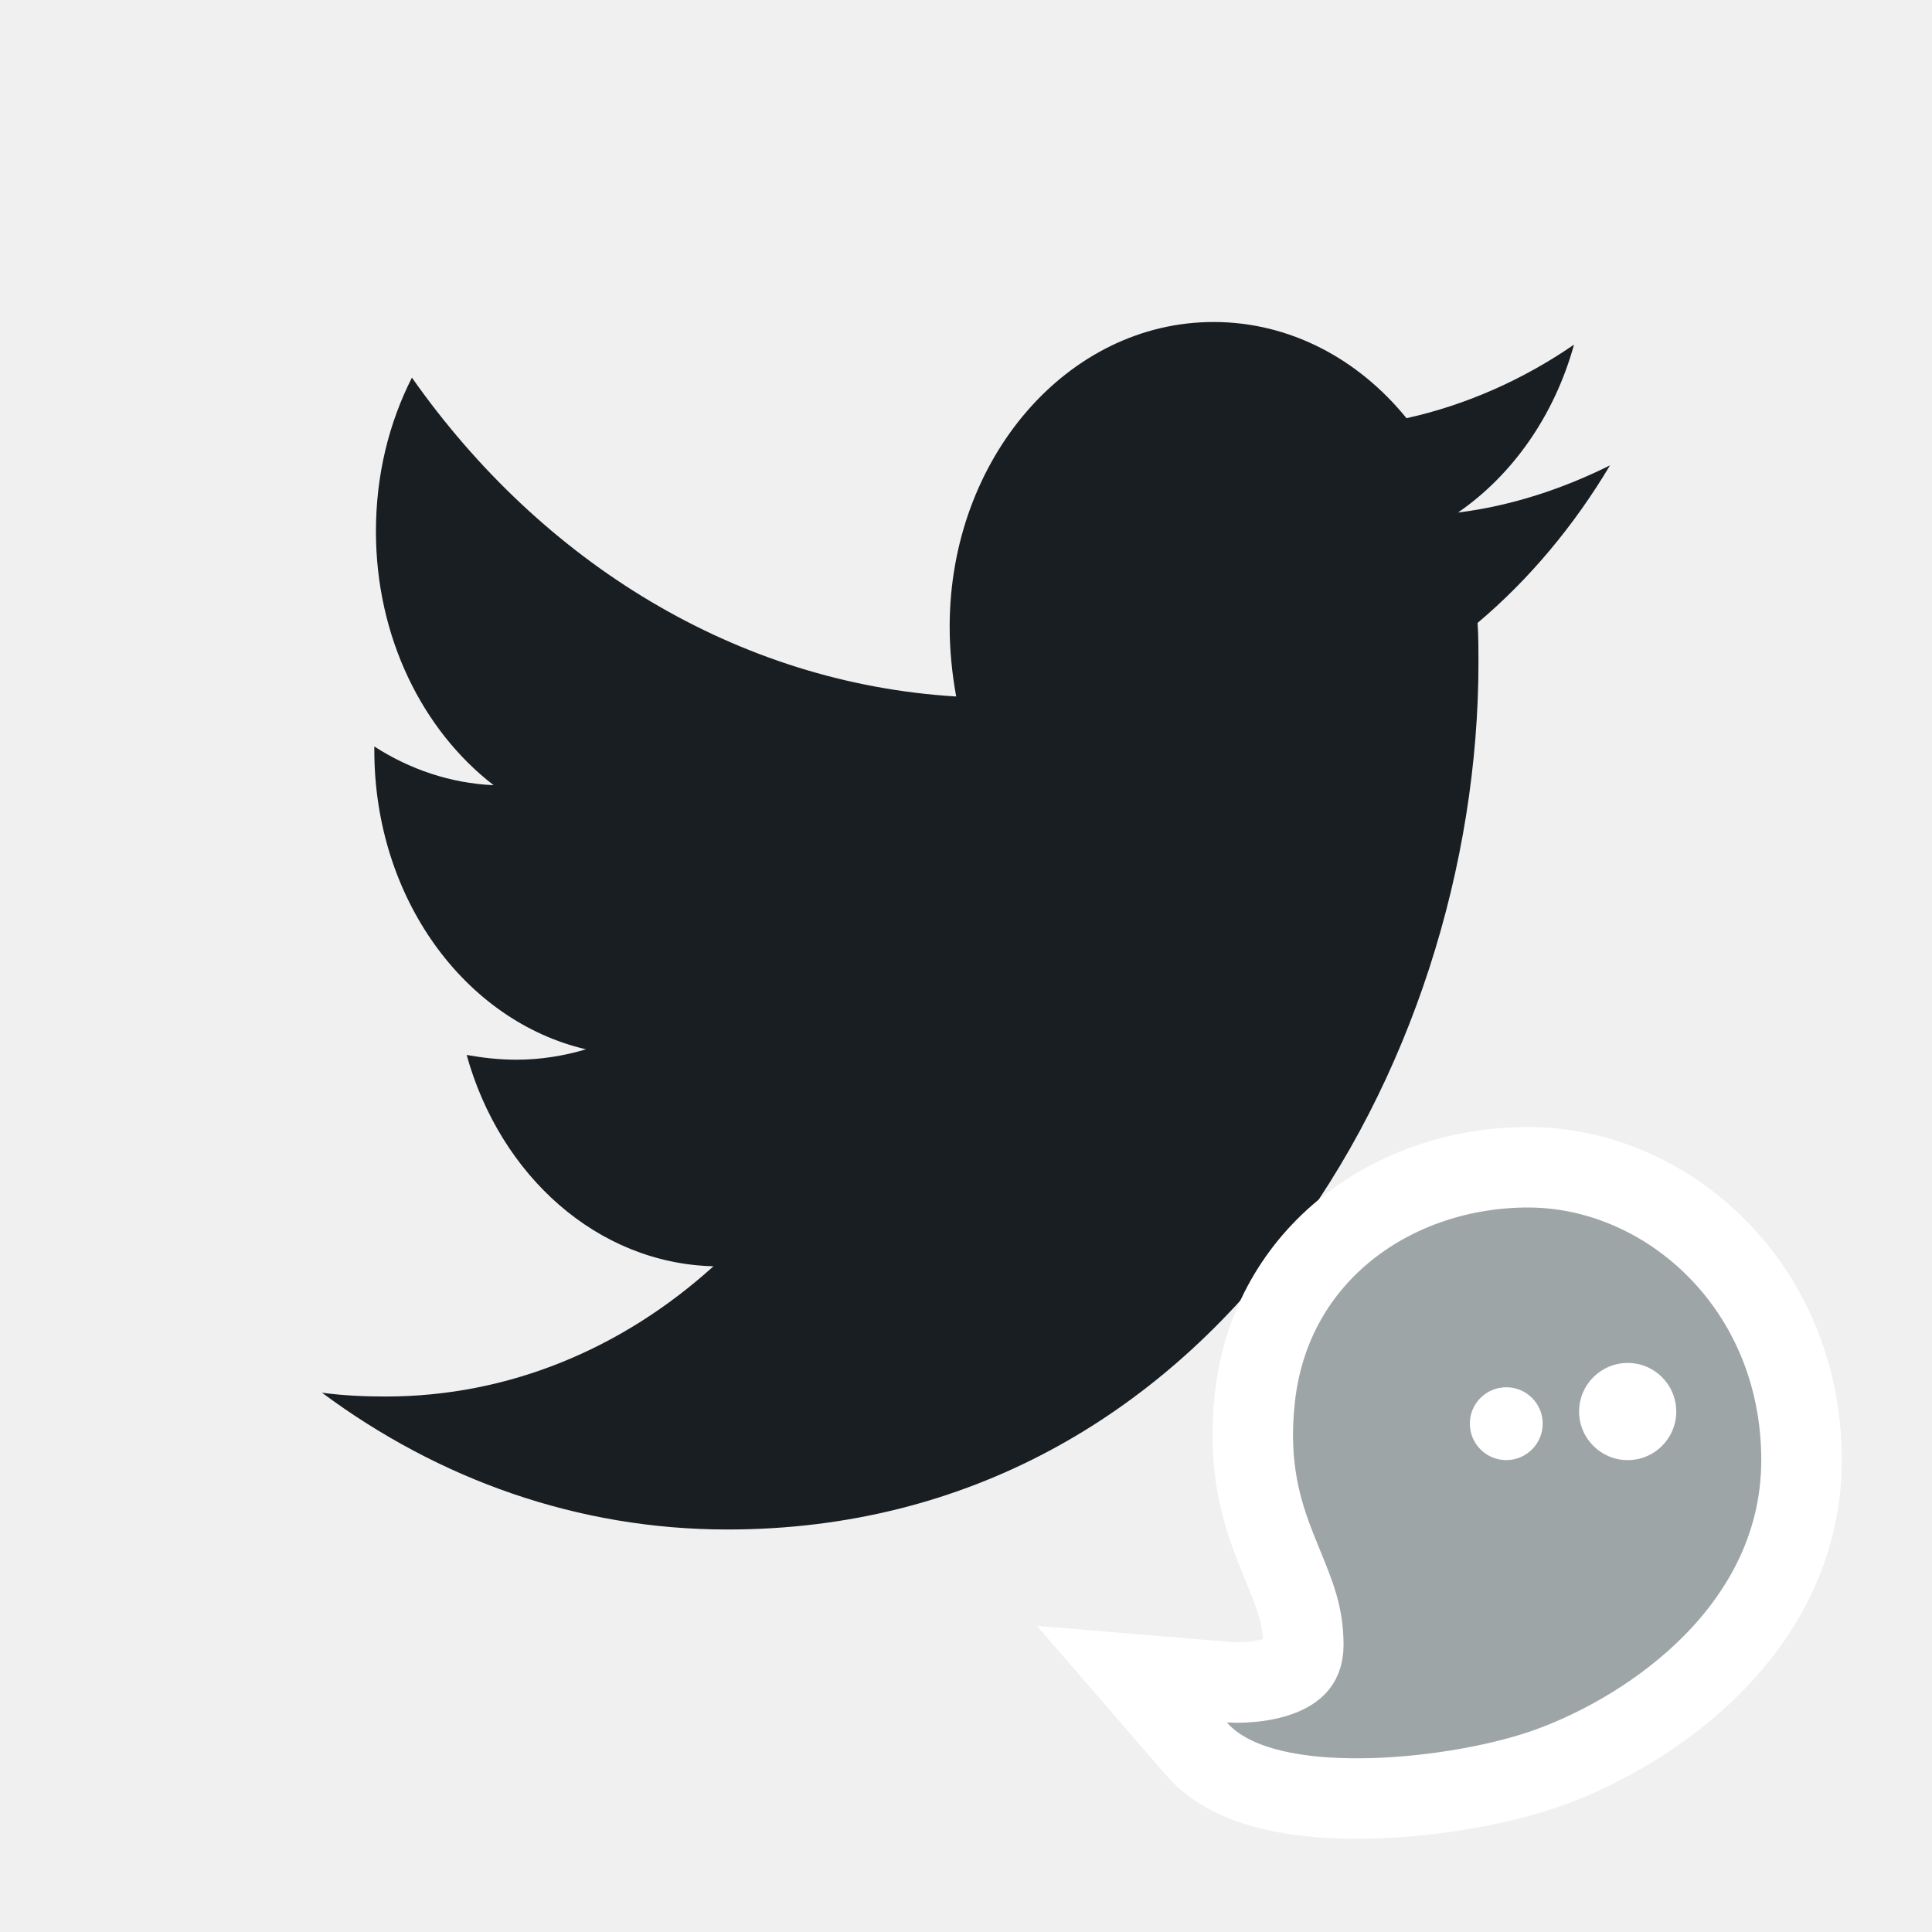
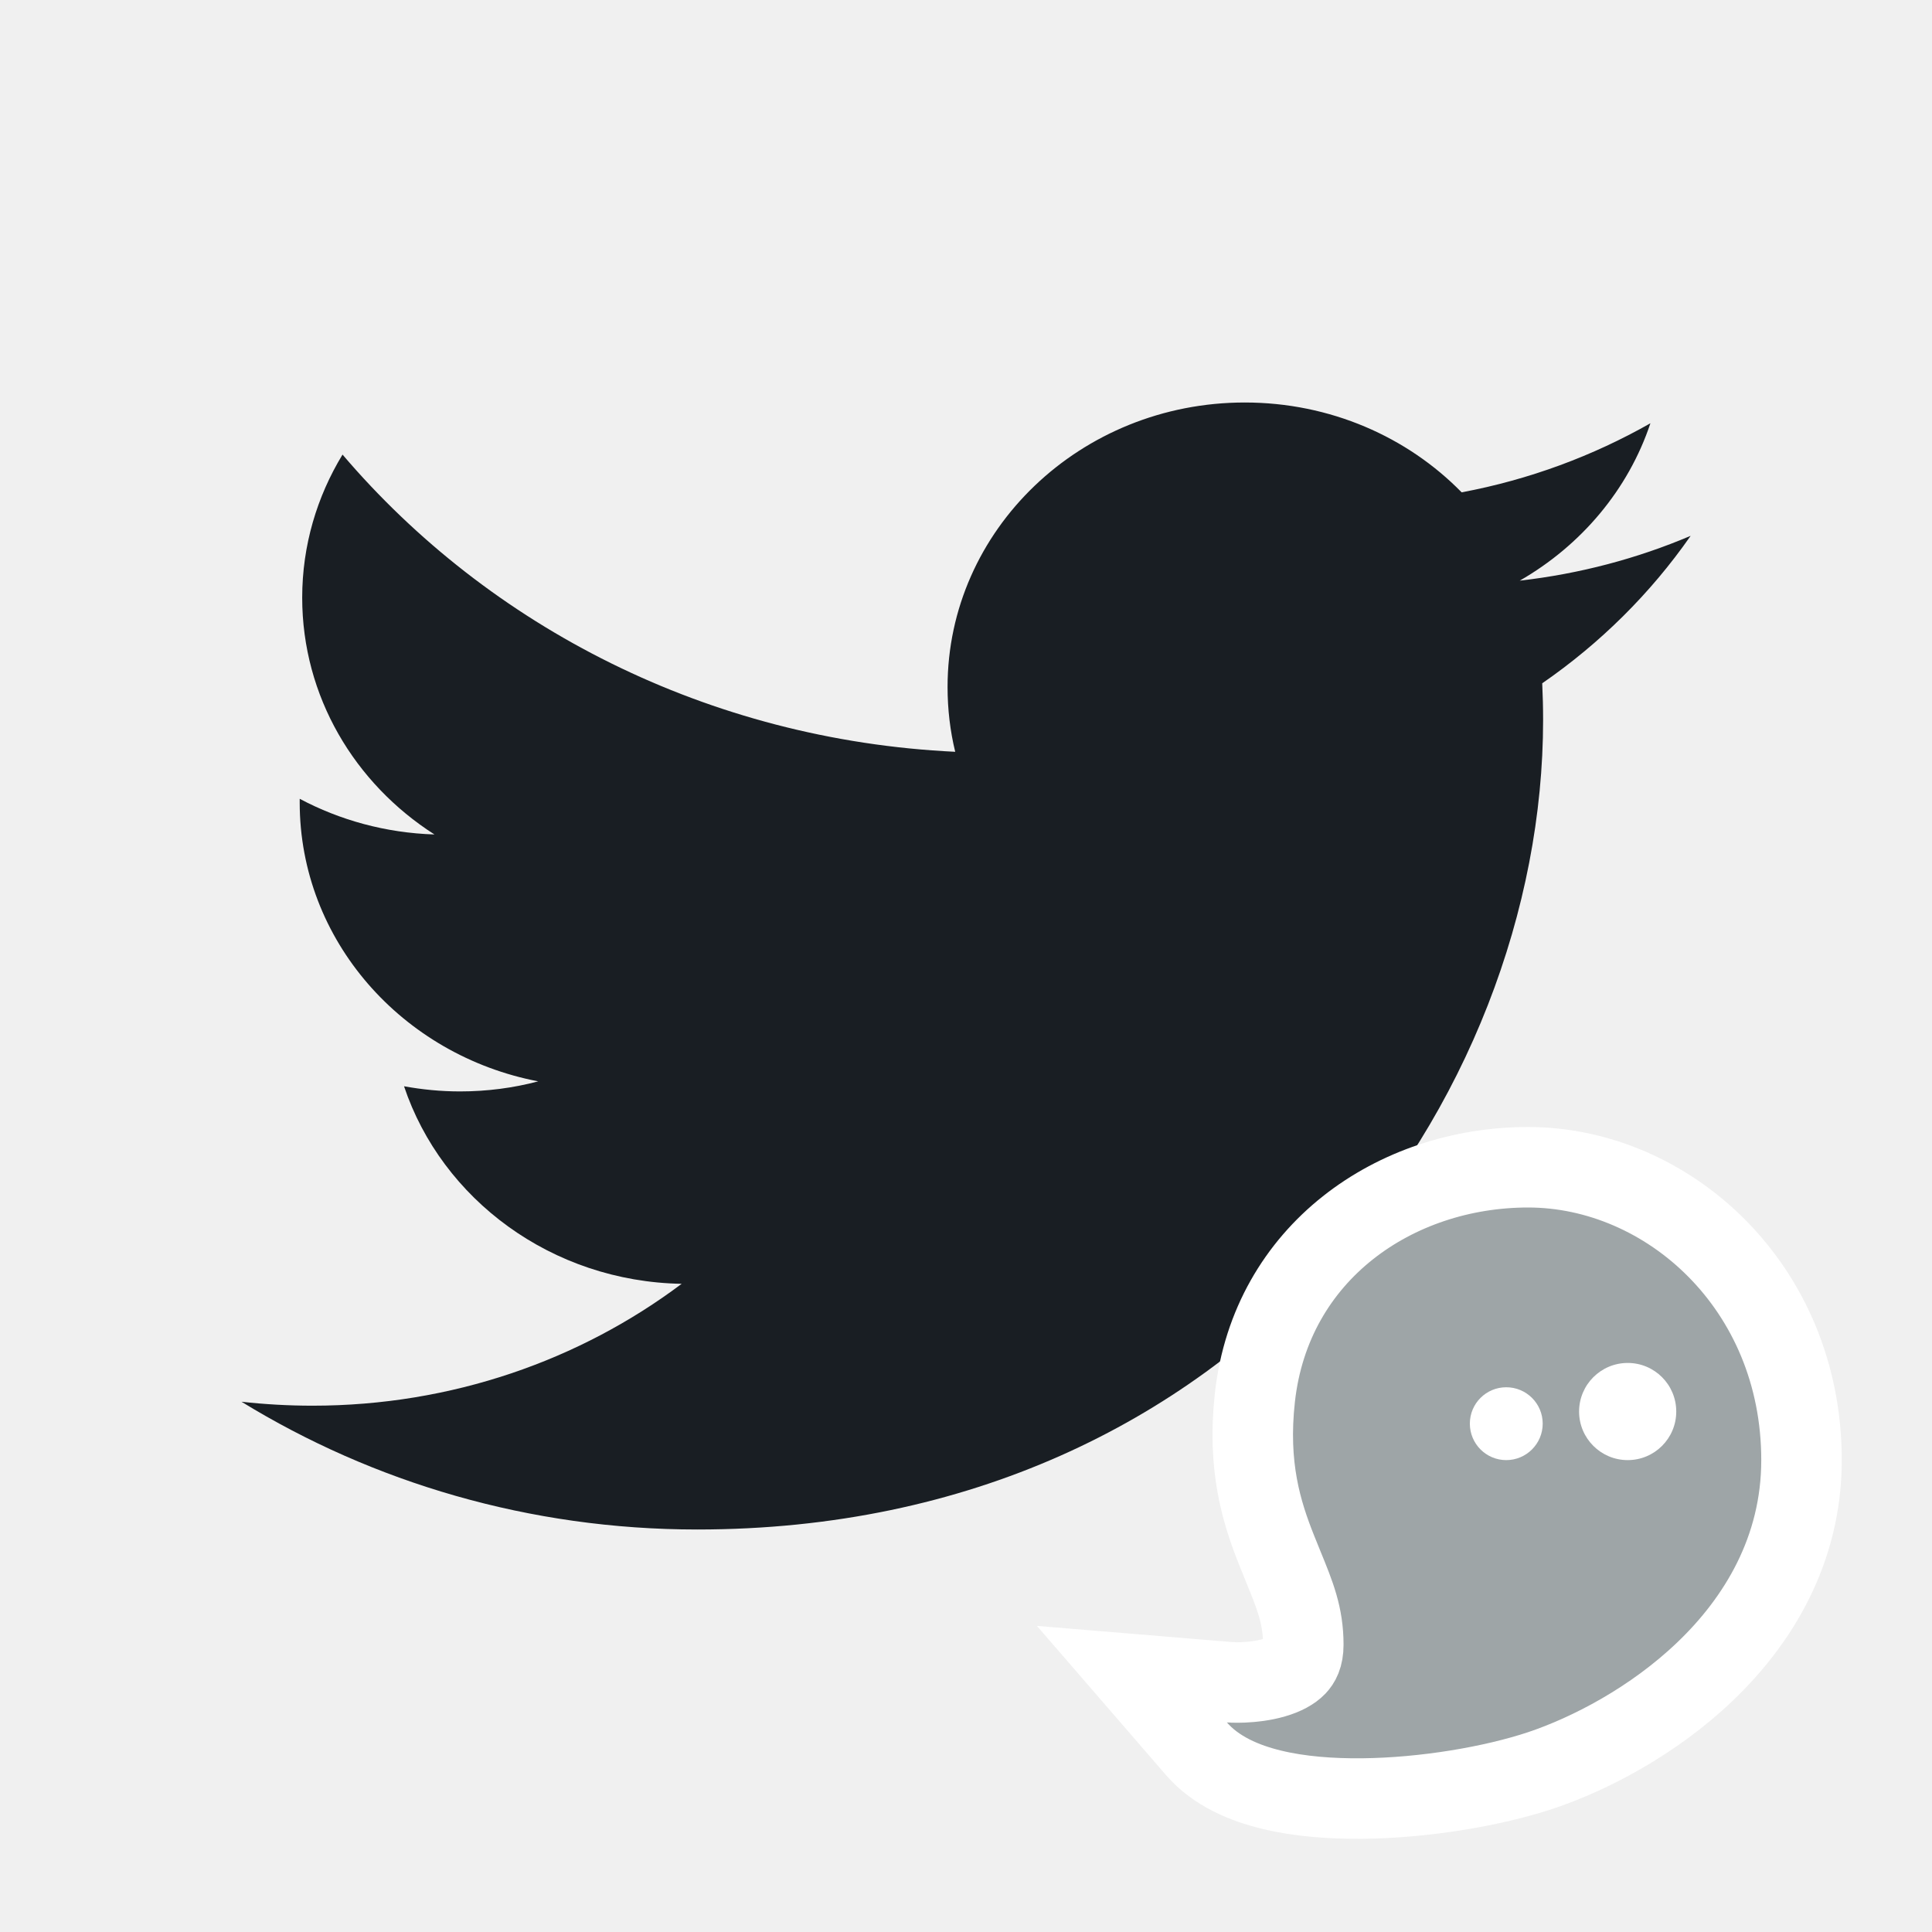
<svg xmlns="http://www.w3.org/2000/svg" width="24" height="24" viewBox="0 0 24 24" fill="none">
-   <path d="M18.355 7.738C18.366 7.902 18.366 8.066 18.366 8.23C18.366 13.234 15.066 19 9.036 19C7.178 19 5.452 18.379 4 17.301C4.264 17.336 4.518 17.348 4.792 17.348C6.325 17.348 7.736 16.75 8.863 15.73C7.421 15.695 6.213 14.605 5.797 13.105C6 13.141 6.203 13.164 6.416 13.164C6.711 13.164 7.005 13.117 7.279 13.035C5.777 12.684 4.65 11.16 4.65 9.32V9.273C5.086 9.555 5.594 9.73 6.132 9.754C5.249 9.074 4.67 7.914 4.67 6.602C4.67 5.898 4.832 5.254 5.117 4.691C6.731 6.988 9.157 8.488 11.878 8.652C11.827 8.371 11.797 8.078 11.797 7.785C11.797 5.699 13.259 4 15.076 4C16.02 4 16.873 4.457 17.472 5.195C18.213 5.031 18.924 4.715 19.553 4.281C19.31 5.16 18.792 5.898 18.112 6.367C18.772 6.285 19.411 6.074 20 5.781C19.553 6.531 18.995 7.199 18.355 7.738Z" fill="#191E23" />
+   <path d="M21 6.657C20.338 6.938 19.626 7.128 18.879 7.213C19.641 6.776 20.227 6.083 20.502 5.258C19.789 5.663 18.999 5.958 18.157 6.116C17.485 5.429 16.525 5 15.463 5C13.424 5 11.771 6.582 11.771 8.534C11.771 8.811 11.803 9.081 11.866 9.339C8.797 9.193 6.076 7.785 4.255 5.647C3.937 6.17 3.754 6.777 3.754 7.424C3.754 8.651 4.406 9.733 5.397 10.366C4.791 10.347 4.222 10.188 3.723 9.923V9.968C3.723 11.68 4.996 13.109 6.686 13.433C6.377 13.515 6.05 13.558 5.714 13.558C5.476 13.558 5.245 13.535 5.019 13.494C5.489 14.898 6.853 15.92 8.468 15.948C7.205 16.896 5.612 17.462 3.882 17.462C3.583 17.462 3.288 17.445 3 17.413C4.634 18.415 6.576 19 8.661 19C15.453 19 19.169 13.615 19.169 8.945C19.169 8.791 19.165 8.639 19.158 8.488C19.88 7.99 20.505 7.369 21 6.659V6.657Z" fill="#191E23" />
  <path d="M15.281 20.898L14.061 20.797L14.863 21.724C15.106 22.005 15.463 22.152 15.799 22.233C16.145 22.317 16.537 22.346 16.926 22.342C17.701 22.334 18.545 22.19 19.141 21.992C19.741 21.791 20.534 21.384 21.184 20.761C21.84 20.133 22.379 19.256 22.379 18.138C22.379 15.979 20.712 14.5 18.983 14.5C17.333 14.5 15.79 15.556 15.589 17.358C15.493 18.218 15.671 18.787 15.861 19.263C15.888 19.331 15.914 19.395 15.939 19.456C16.087 19.817 16.19 20.069 16.19 20.431C16.19 20.579 16.145 20.649 16.103 20.694C16.049 20.75 15.957 20.803 15.825 20.841C15.696 20.879 15.558 20.894 15.447 20.899C15.393 20.901 15.348 20.901 15.319 20.9C15.304 20.899 15.293 20.899 15.287 20.898L15.281 20.898L15.281 20.898C15.281 20.898 15.281 20.898 15.281 20.898Z" fill="#9EA5A7" stroke="white" />
  <path d="M19.164 17.685C19.164 17.935 18.961 18.138 18.711 18.138C18.461 18.138 18.259 17.935 18.259 17.685C18.259 17.435 18.461 17.233 18.711 17.233C18.961 17.233 19.164 17.435 19.164 17.685Z" fill="white" />
  <path d="M20.823 17.535C20.823 17.868 20.553 18.138 20.22 18.138C19.887 18.138 19.616 17.868 19.616 17.535C19.616 17.201 19.887 16.931 20.22 16.931C20.553 16.931 20.823 17.201 20.823 17.535Z" fill="white" />
</svg>
